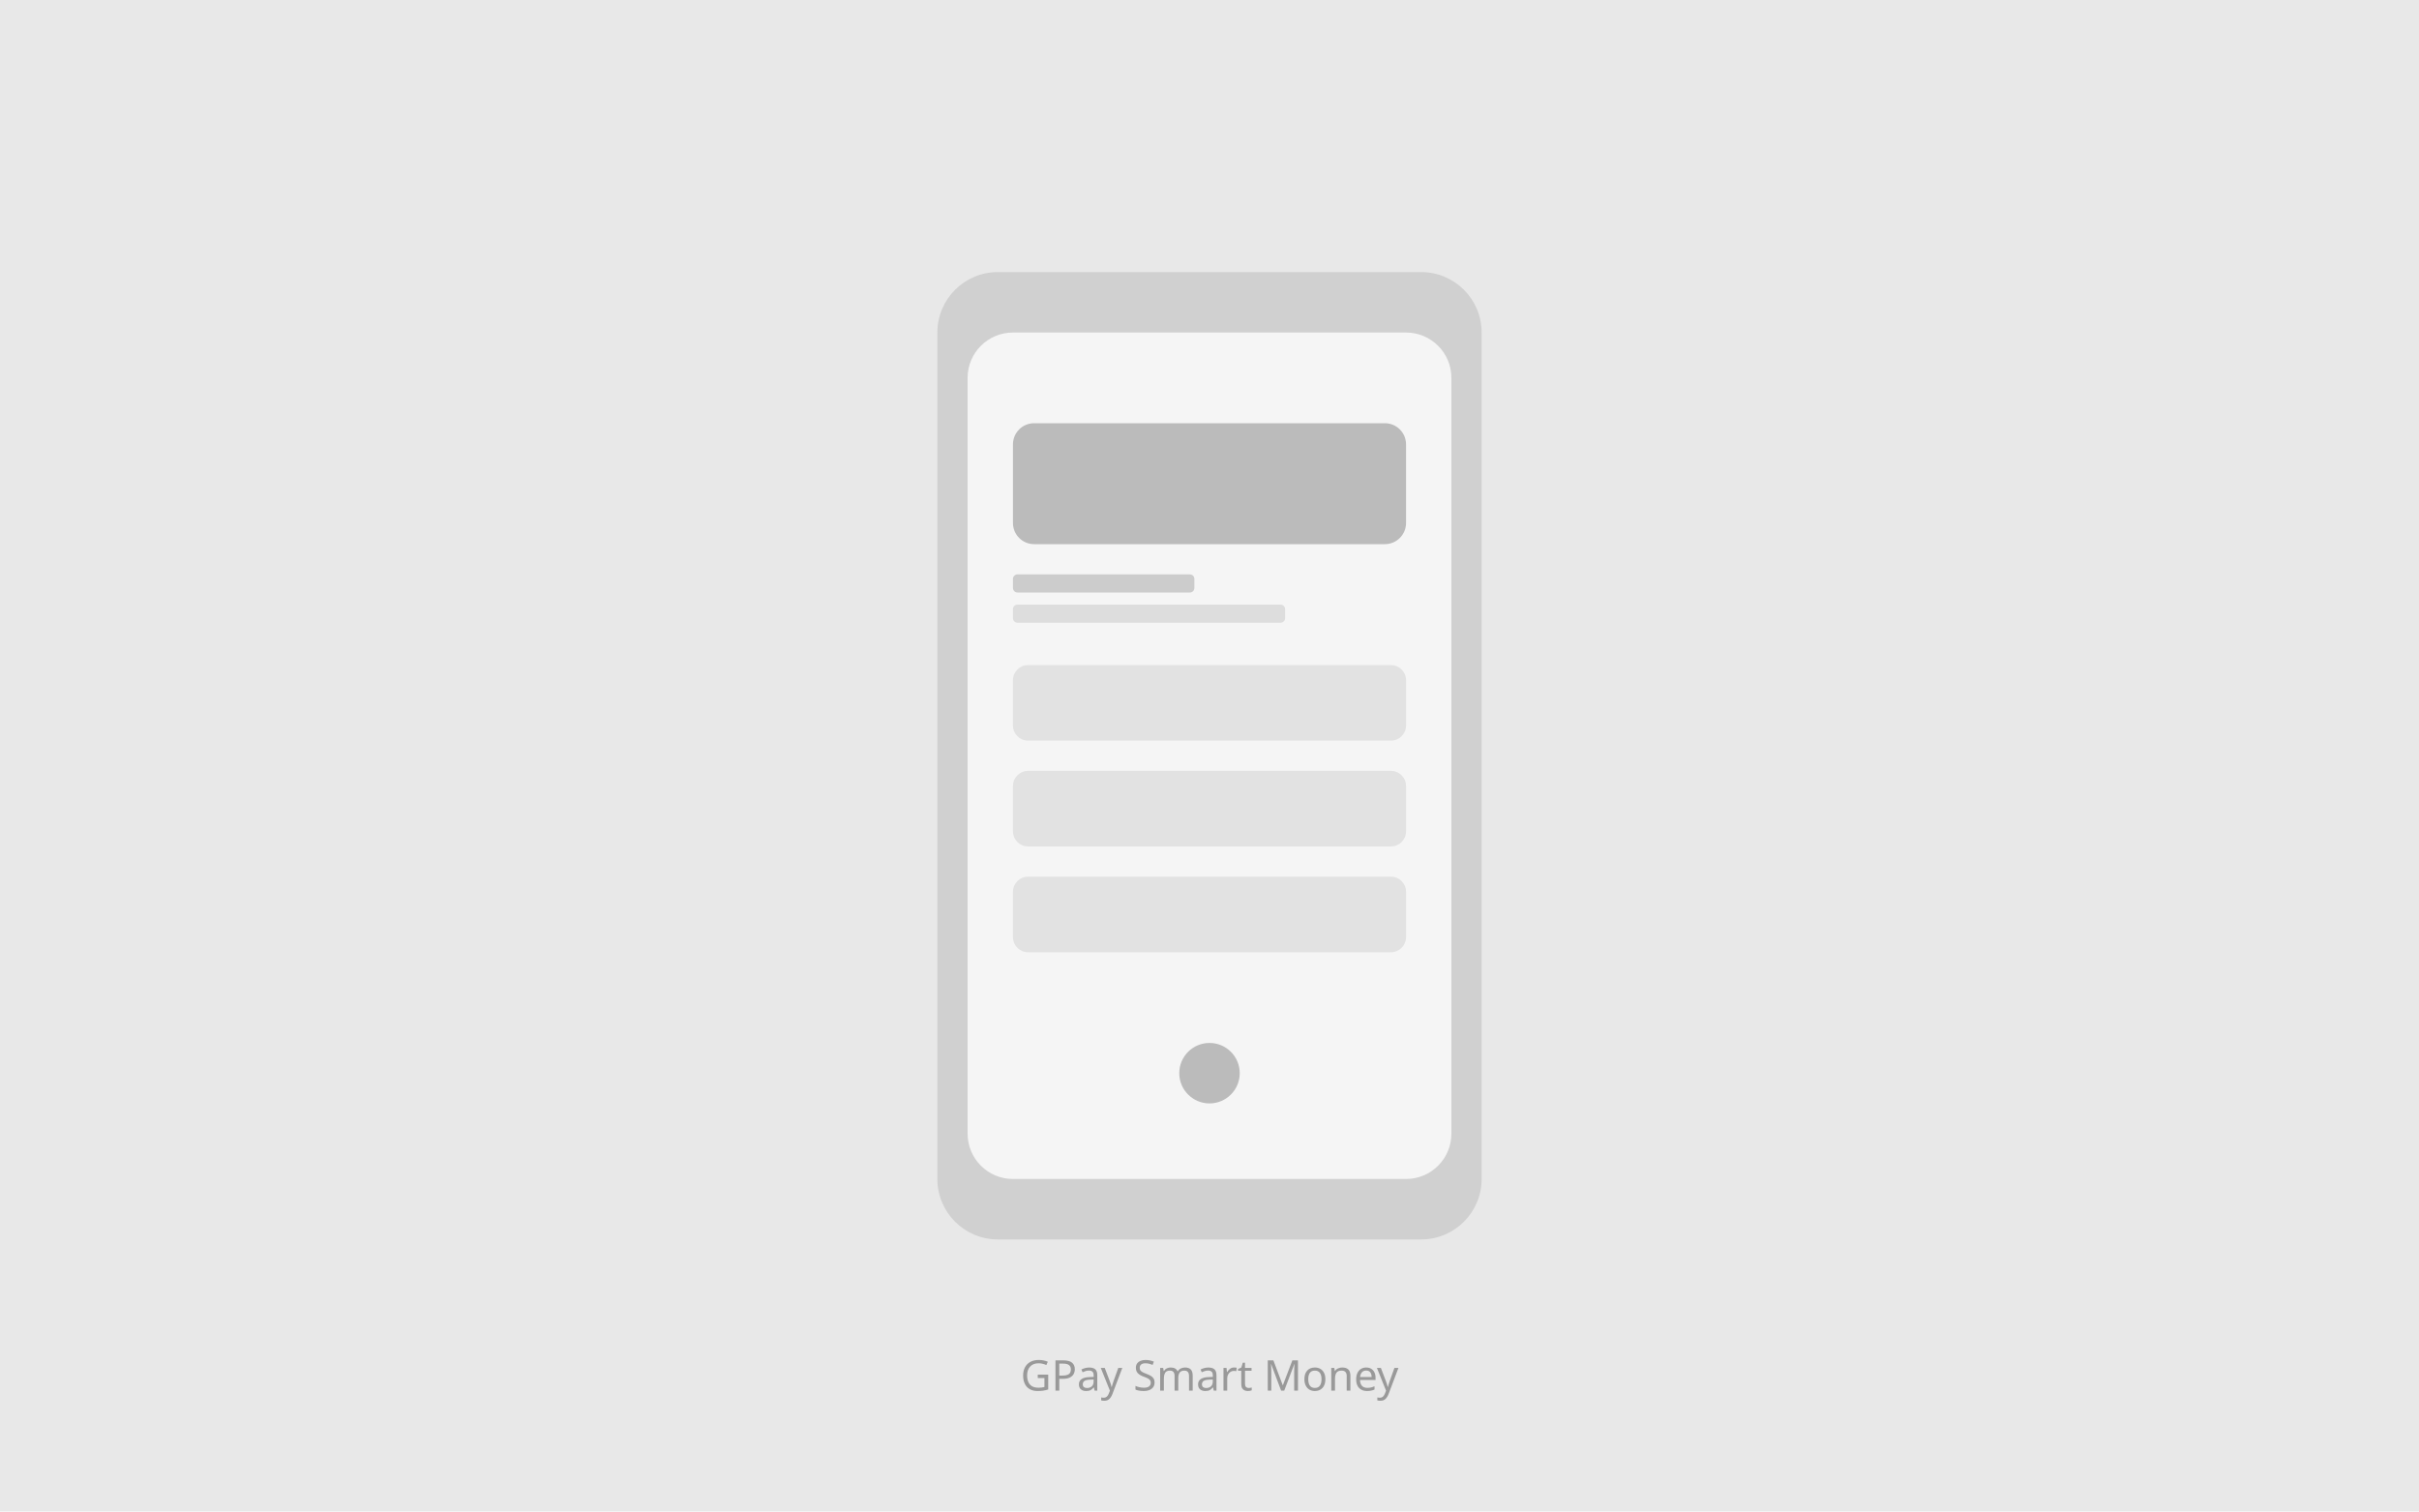
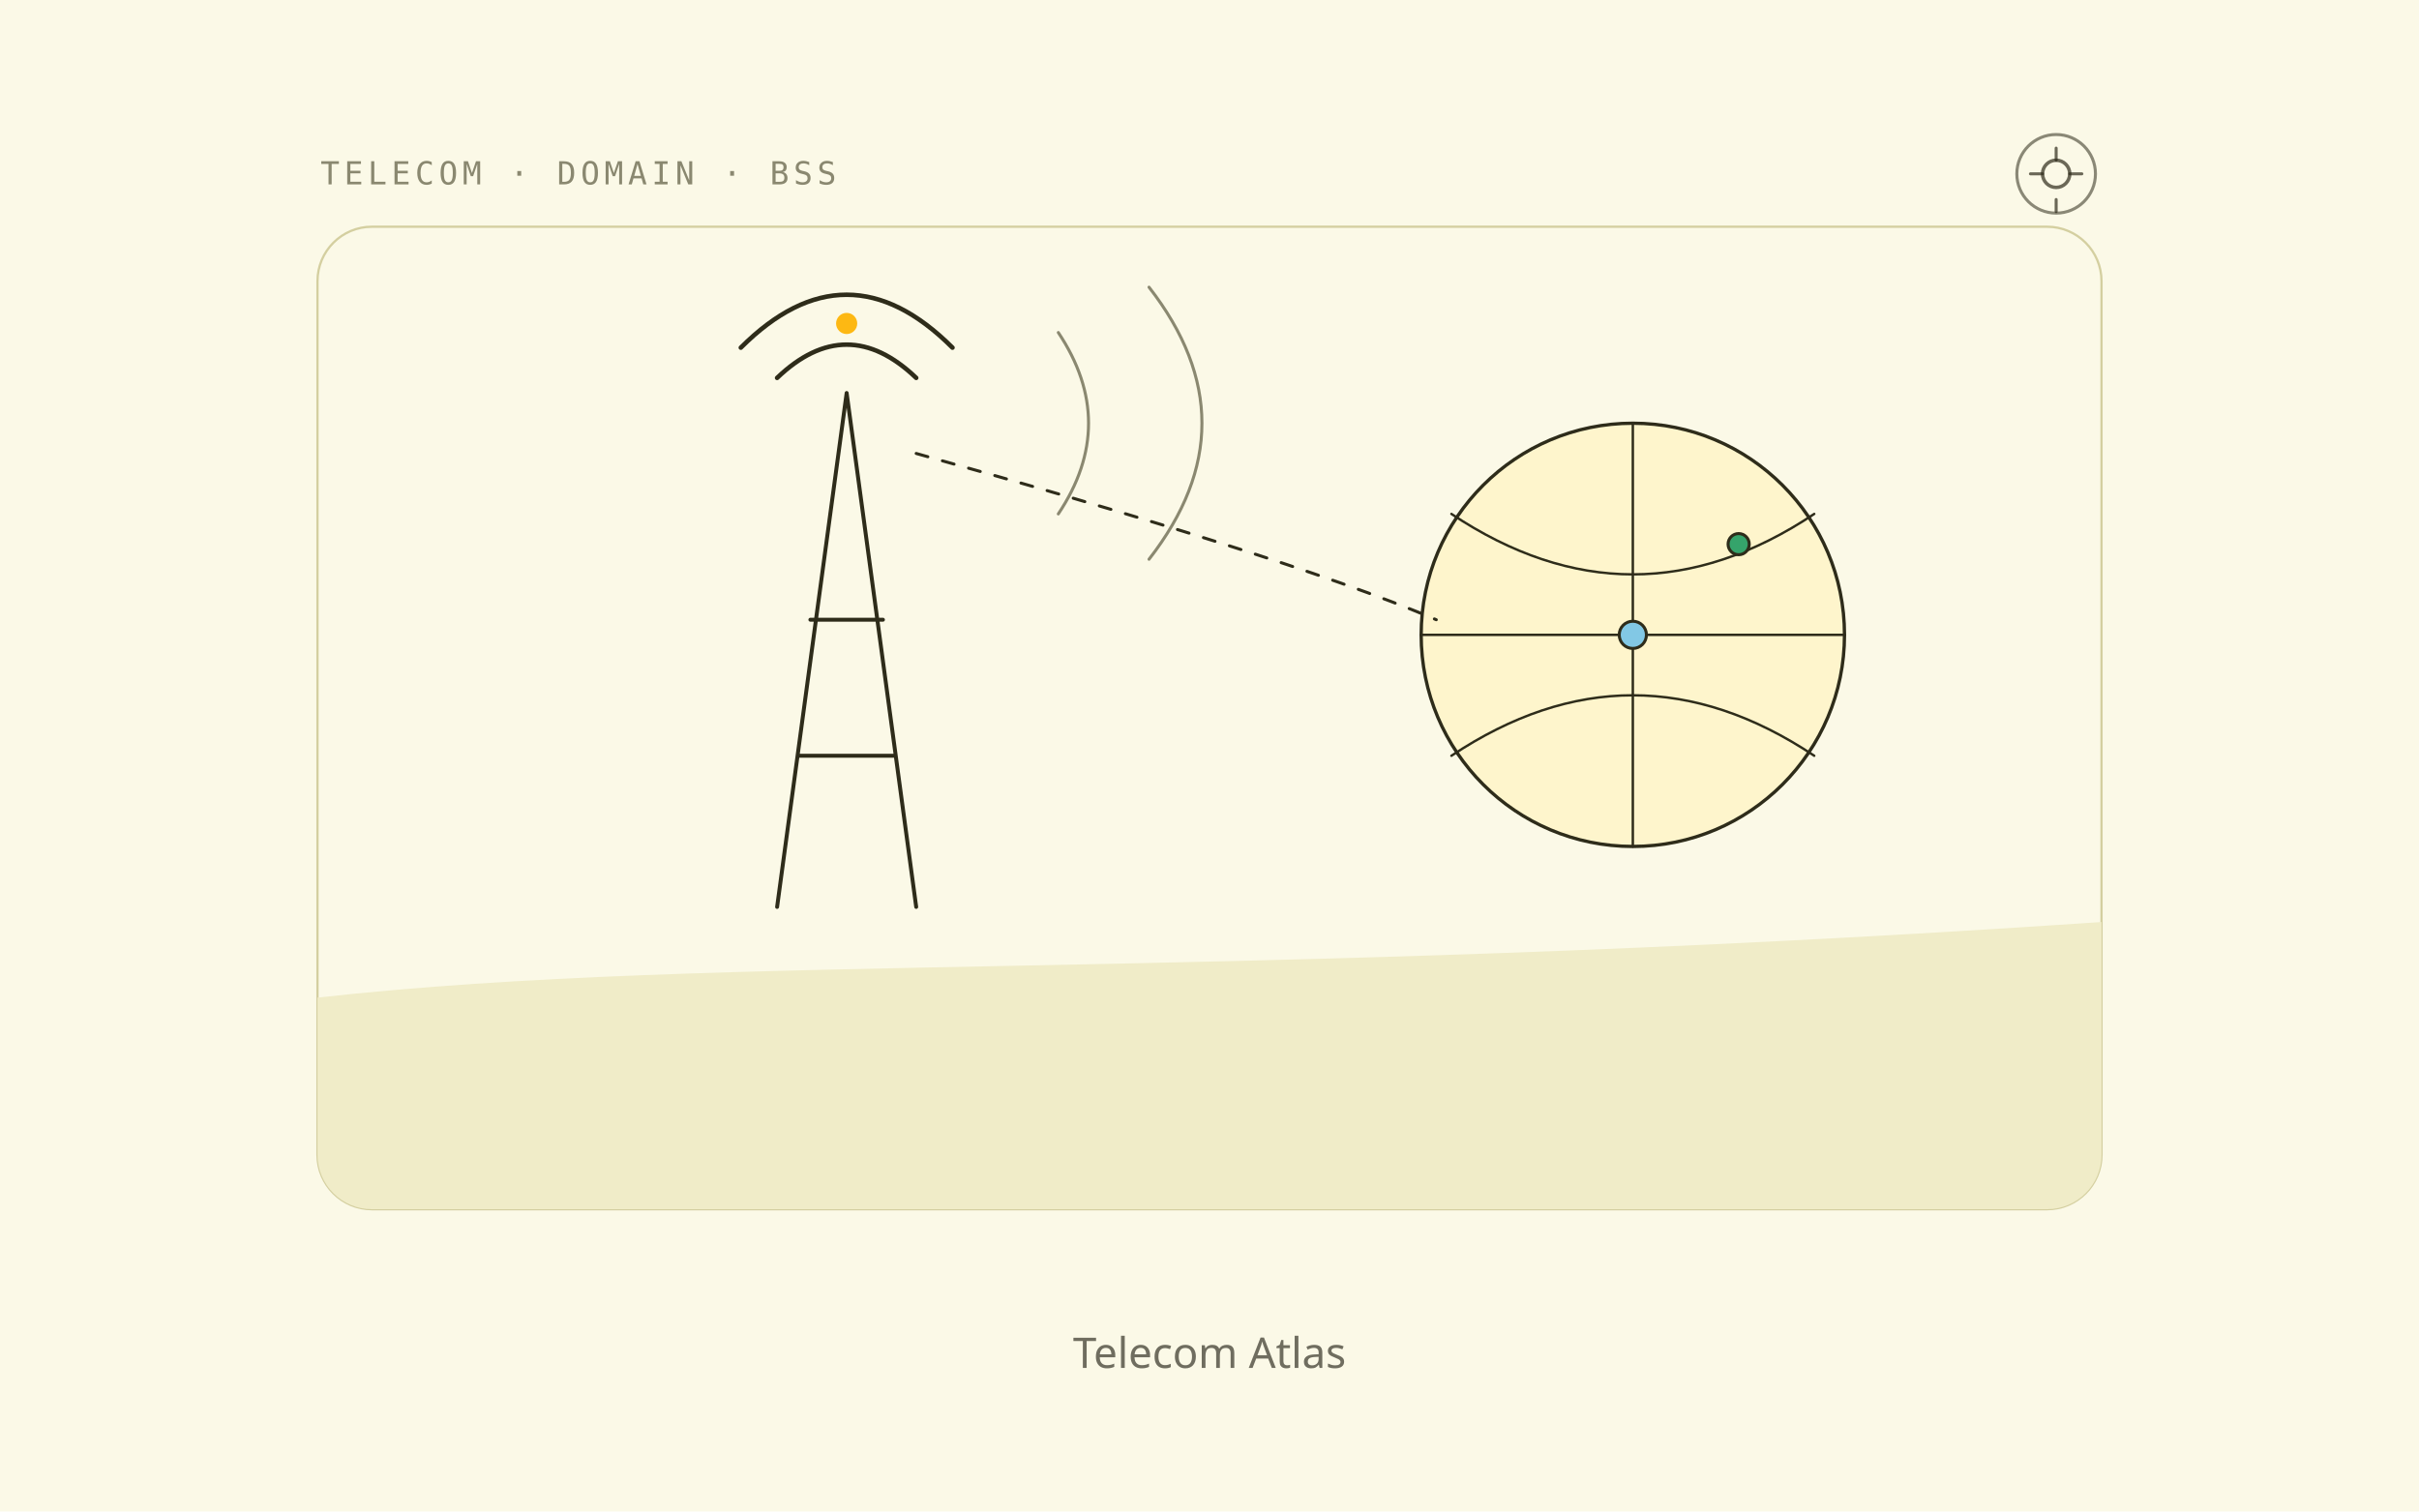
<svg xmlns="http://www.w3.org/2000/svg" viewBox="0 0 1600 1000" width="1600" height="1000">
-   <rect width="1600" height="1000" fill="#e8e8e8" />
-   <rect x="620" y="180" width="360" height="640" rx="40" fill="#d0d0d0" />
-   <rect x="640" y="220" width="320" height="560" rx="30" fill="#f5f5f5" />
-   <rect x="670" y="280" width="260" height="80" rx="14" fill="#bbb" />
-   <rect x="670" y="380" width="120" height="12" rx="3" fill="#ccc" />
-   <rect x="670" y="400" width="180" height="12" rx="3" fill="#ddd" />
-   <rect x="670" y="440" width="260" height="50" rx="10" fill="#e2e2e2" />
-   <rect x="670" y="510" width="260" height="50" rx="10" fill="#e2e2e2" />
-   <rect x="670" y="580" width="260" height="50" rx="10" fill="#e2e2e2" />
-   <circle cx="800" cy="710" r="20" fill="#bbb" />
-   <text x="800" y="920" text-anchor="middle" font-family="system-ui,sans-serif" font-size="28" fill="#999" font-weight="500">GPay Smart Money</text>
+   <rect width="1600" height="1000" fill="#FBF9E7" />
+   <text x="212" y="122" font-family="ui-monospace,'SF Mono',Menlo,monospace" font-size="21" letter-spacing="3" fill="#8A8870">TELECOM · DOMAIN · BSS</text>
+   <circle cx="1360" cy="115" r="26" fill="none" stroke="#2E2C1A" stroke-opacity="0.55" stroke-width="2" />
+   <circle cx="1360" cy="115" r="9" fill="none" stroke="#2E2C1A" stroke-opacity="0.7" stroke-width="2.3" />
+   <path d="M1360,106 v-8 M1360,132 v8 M1351,115 h-8 M1369,115 h8" stroke="#2E2C1A" stroke-opacity="0.7" stroke-width="2" stroke-linecap="round" />
+   <defs>
+     <clipPath id="card5">
+       <rect x="210" y="150" width="1180" height="650" rx="36" />
+     </clipPath>
+   </defs>
+   <rect x="210" y="150" width="1180" height="650" rx="36" fill="#FBF9E7" stroke="#D4CFA0" stroke-width="1.5" />
+   <g clip-path="url(#card5)" stroke="#2E2C1A" stroke-width="2.6" fill="none" stroke-linecap="round" stroke-linejoin="round">
+     <path stroke="none" fill="#F0ECC8" d="M210,660 C480,630 800,650 1390,610 L1390,800 L210,800 Z" />
+     <g transform="translate(560,260)">
+       <path d="M0,0 l-46,340 M0,0 l46,340 M-24,150 h48 M-32,240 h64" />
+       <path d="M-70,-30 q70,-70 140,0" stroke-width="3" />
+       <path d="M-46,-10 q46,-44 92,0" stroke-width="3" />
+       <circle cx="0" cy="-46" r="7" fill="#FDB813" stroke="none" />
+     </g>
+     <g stroke-width="2" stroke="#8A8870">
+       <path d="M700,220 q40,60 0,120" />
+       <path d="M760,190 q70,90 0,180" />
+     </g>
+     <circle cx="1080" cy="420" r="140" fill="#FEF5CC" stroke="none" />
+     <circle cx="1080" cy="420" r="140" stroke-width="2.2" />
+     <path d="M940,420 h280 M1080,280 v280" stroke-width="1.6" />
+     <path d="M960,340 Q1080,420 1200,340 M960,500 Q1080,420 1200,500" stroke-width="1.6" />
+     <circle cx="1080" cy="420" r="9" fill="#82C8E5" stroke-width="2" />
+     <circle cx="1150" cy="360" r="7" fill="#35A46B" stroke-width="2" />
+     <path d="M606,300 C750,340 880,380 950,410" stroke-width="2" stroke-dasharray="8 10" />
+   </g>
+   <text x="800" y="905" text-anchor="middle" font-family="'DM Sans',system-ui,sans-serif" font-size="28" fill="#6f6d5f" font-weight="500">Telecom Atlas</text>
</svg>
